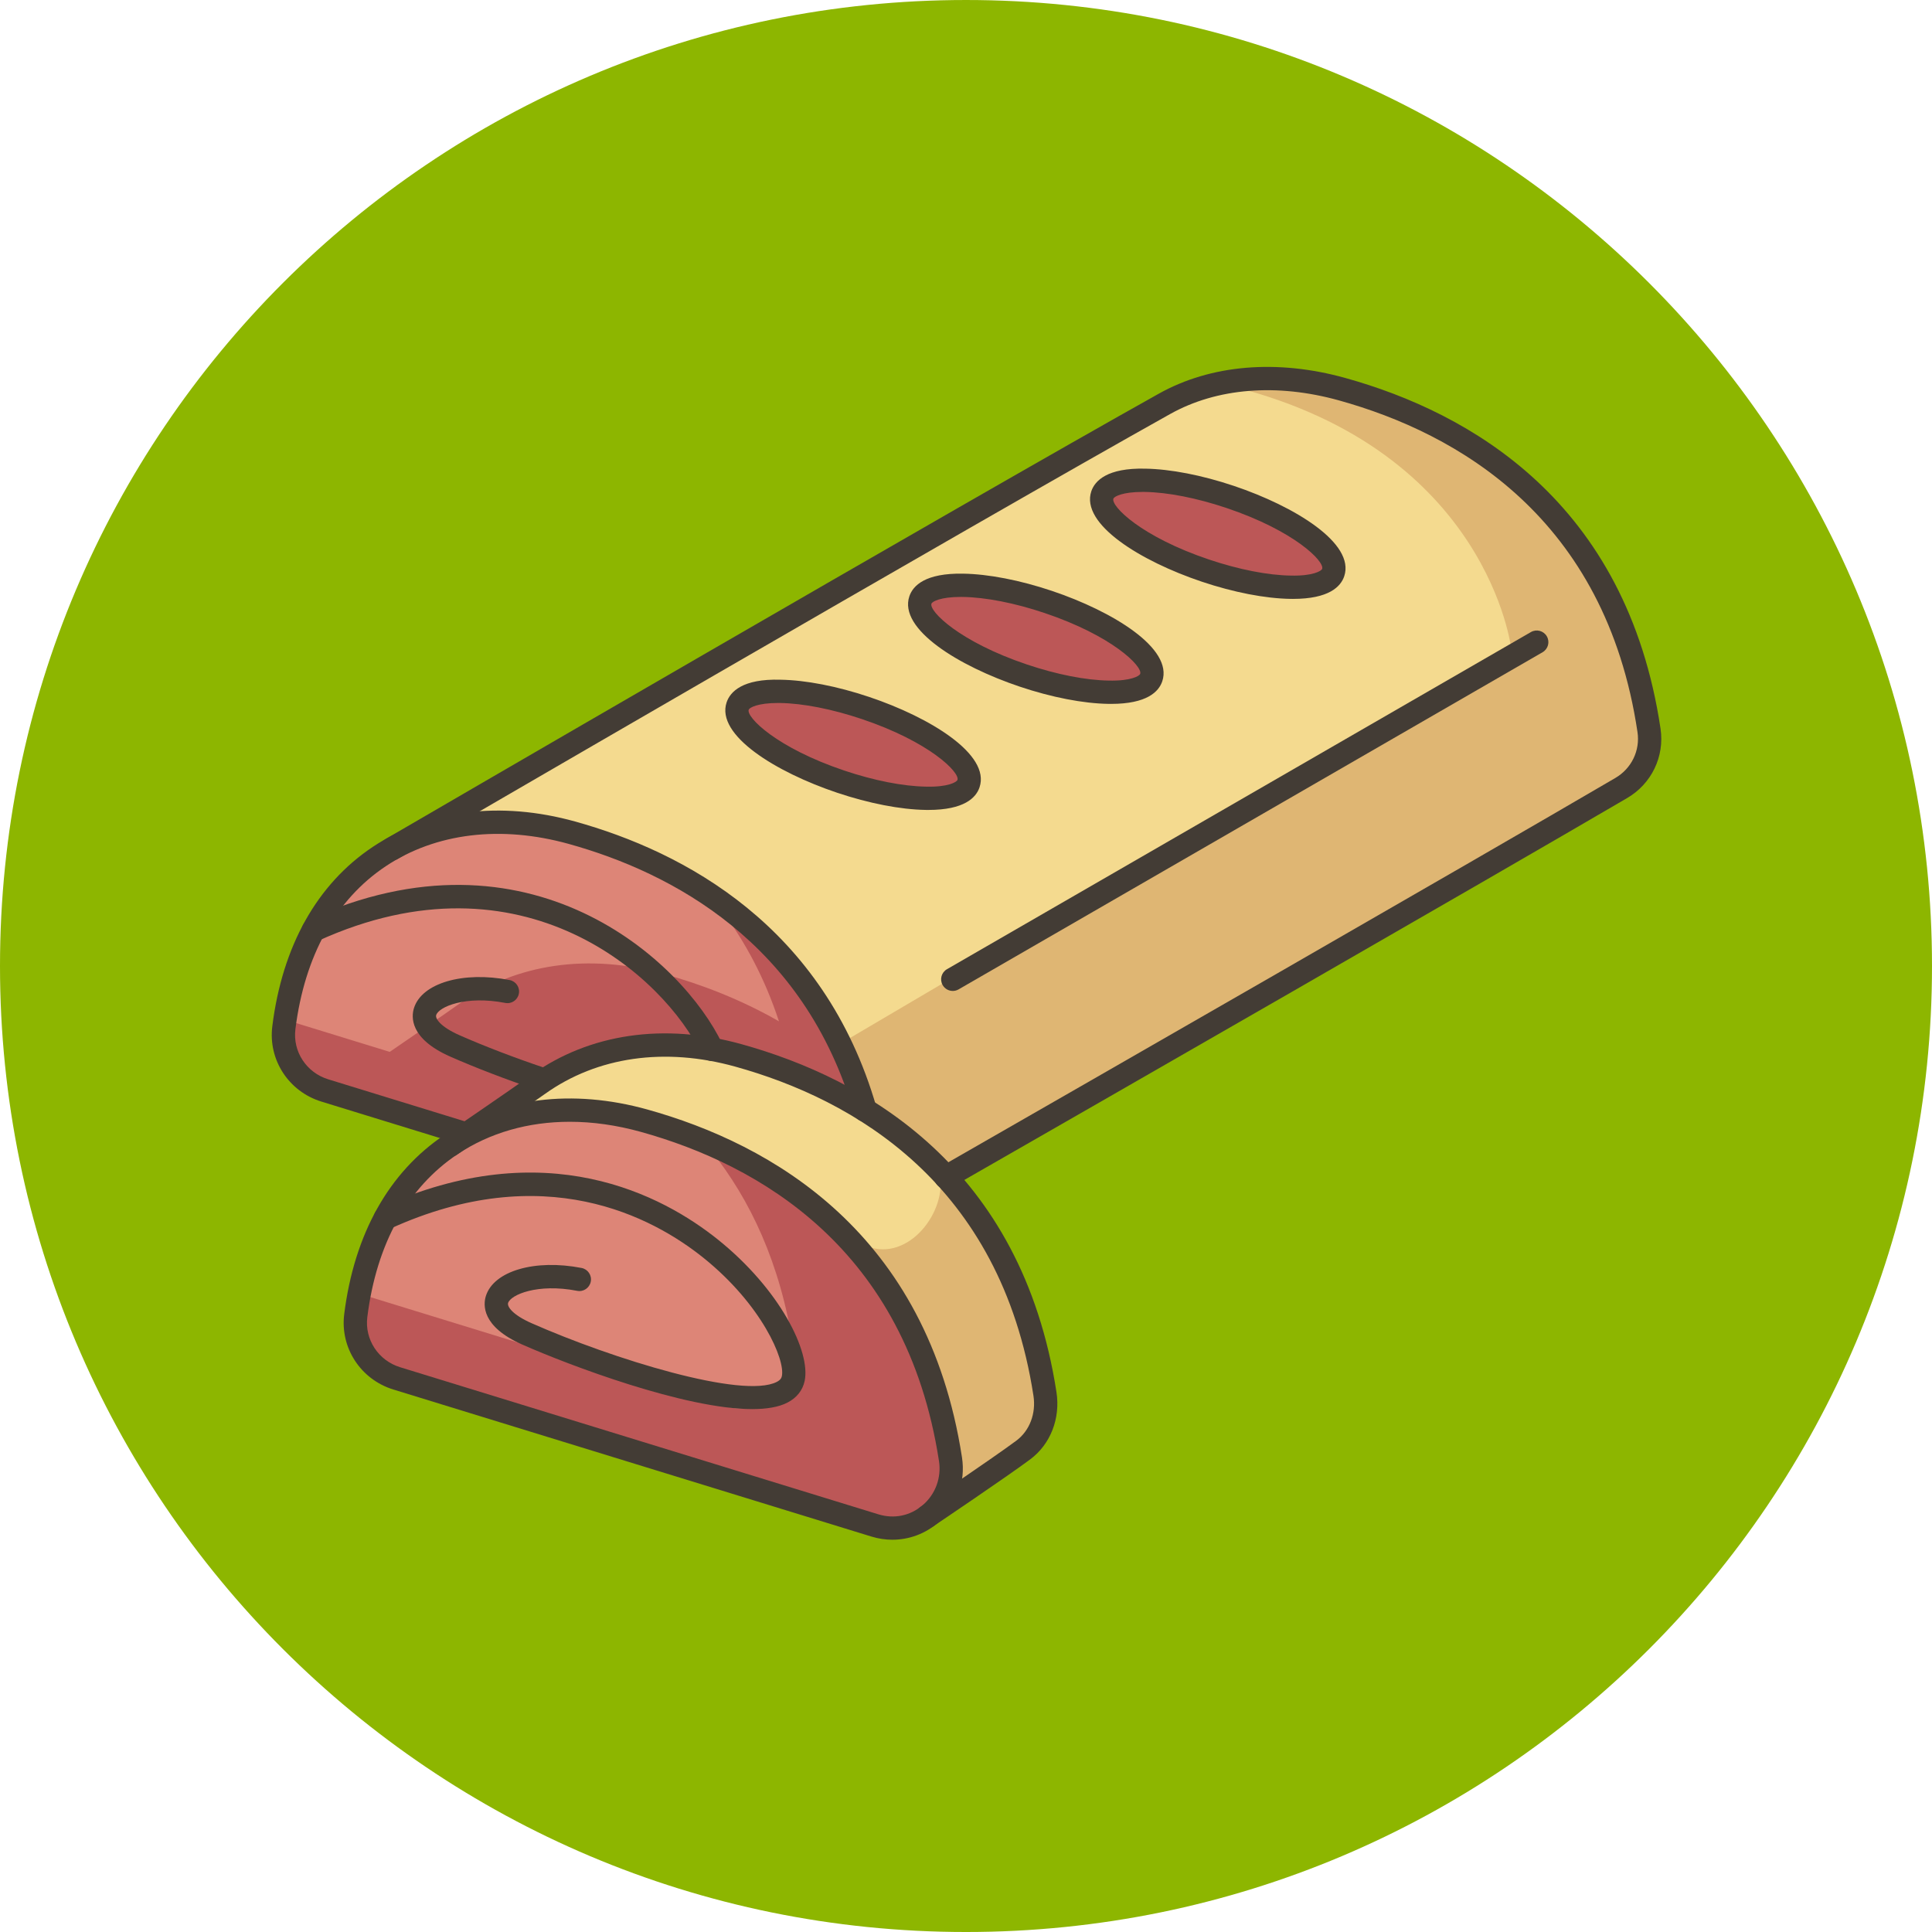
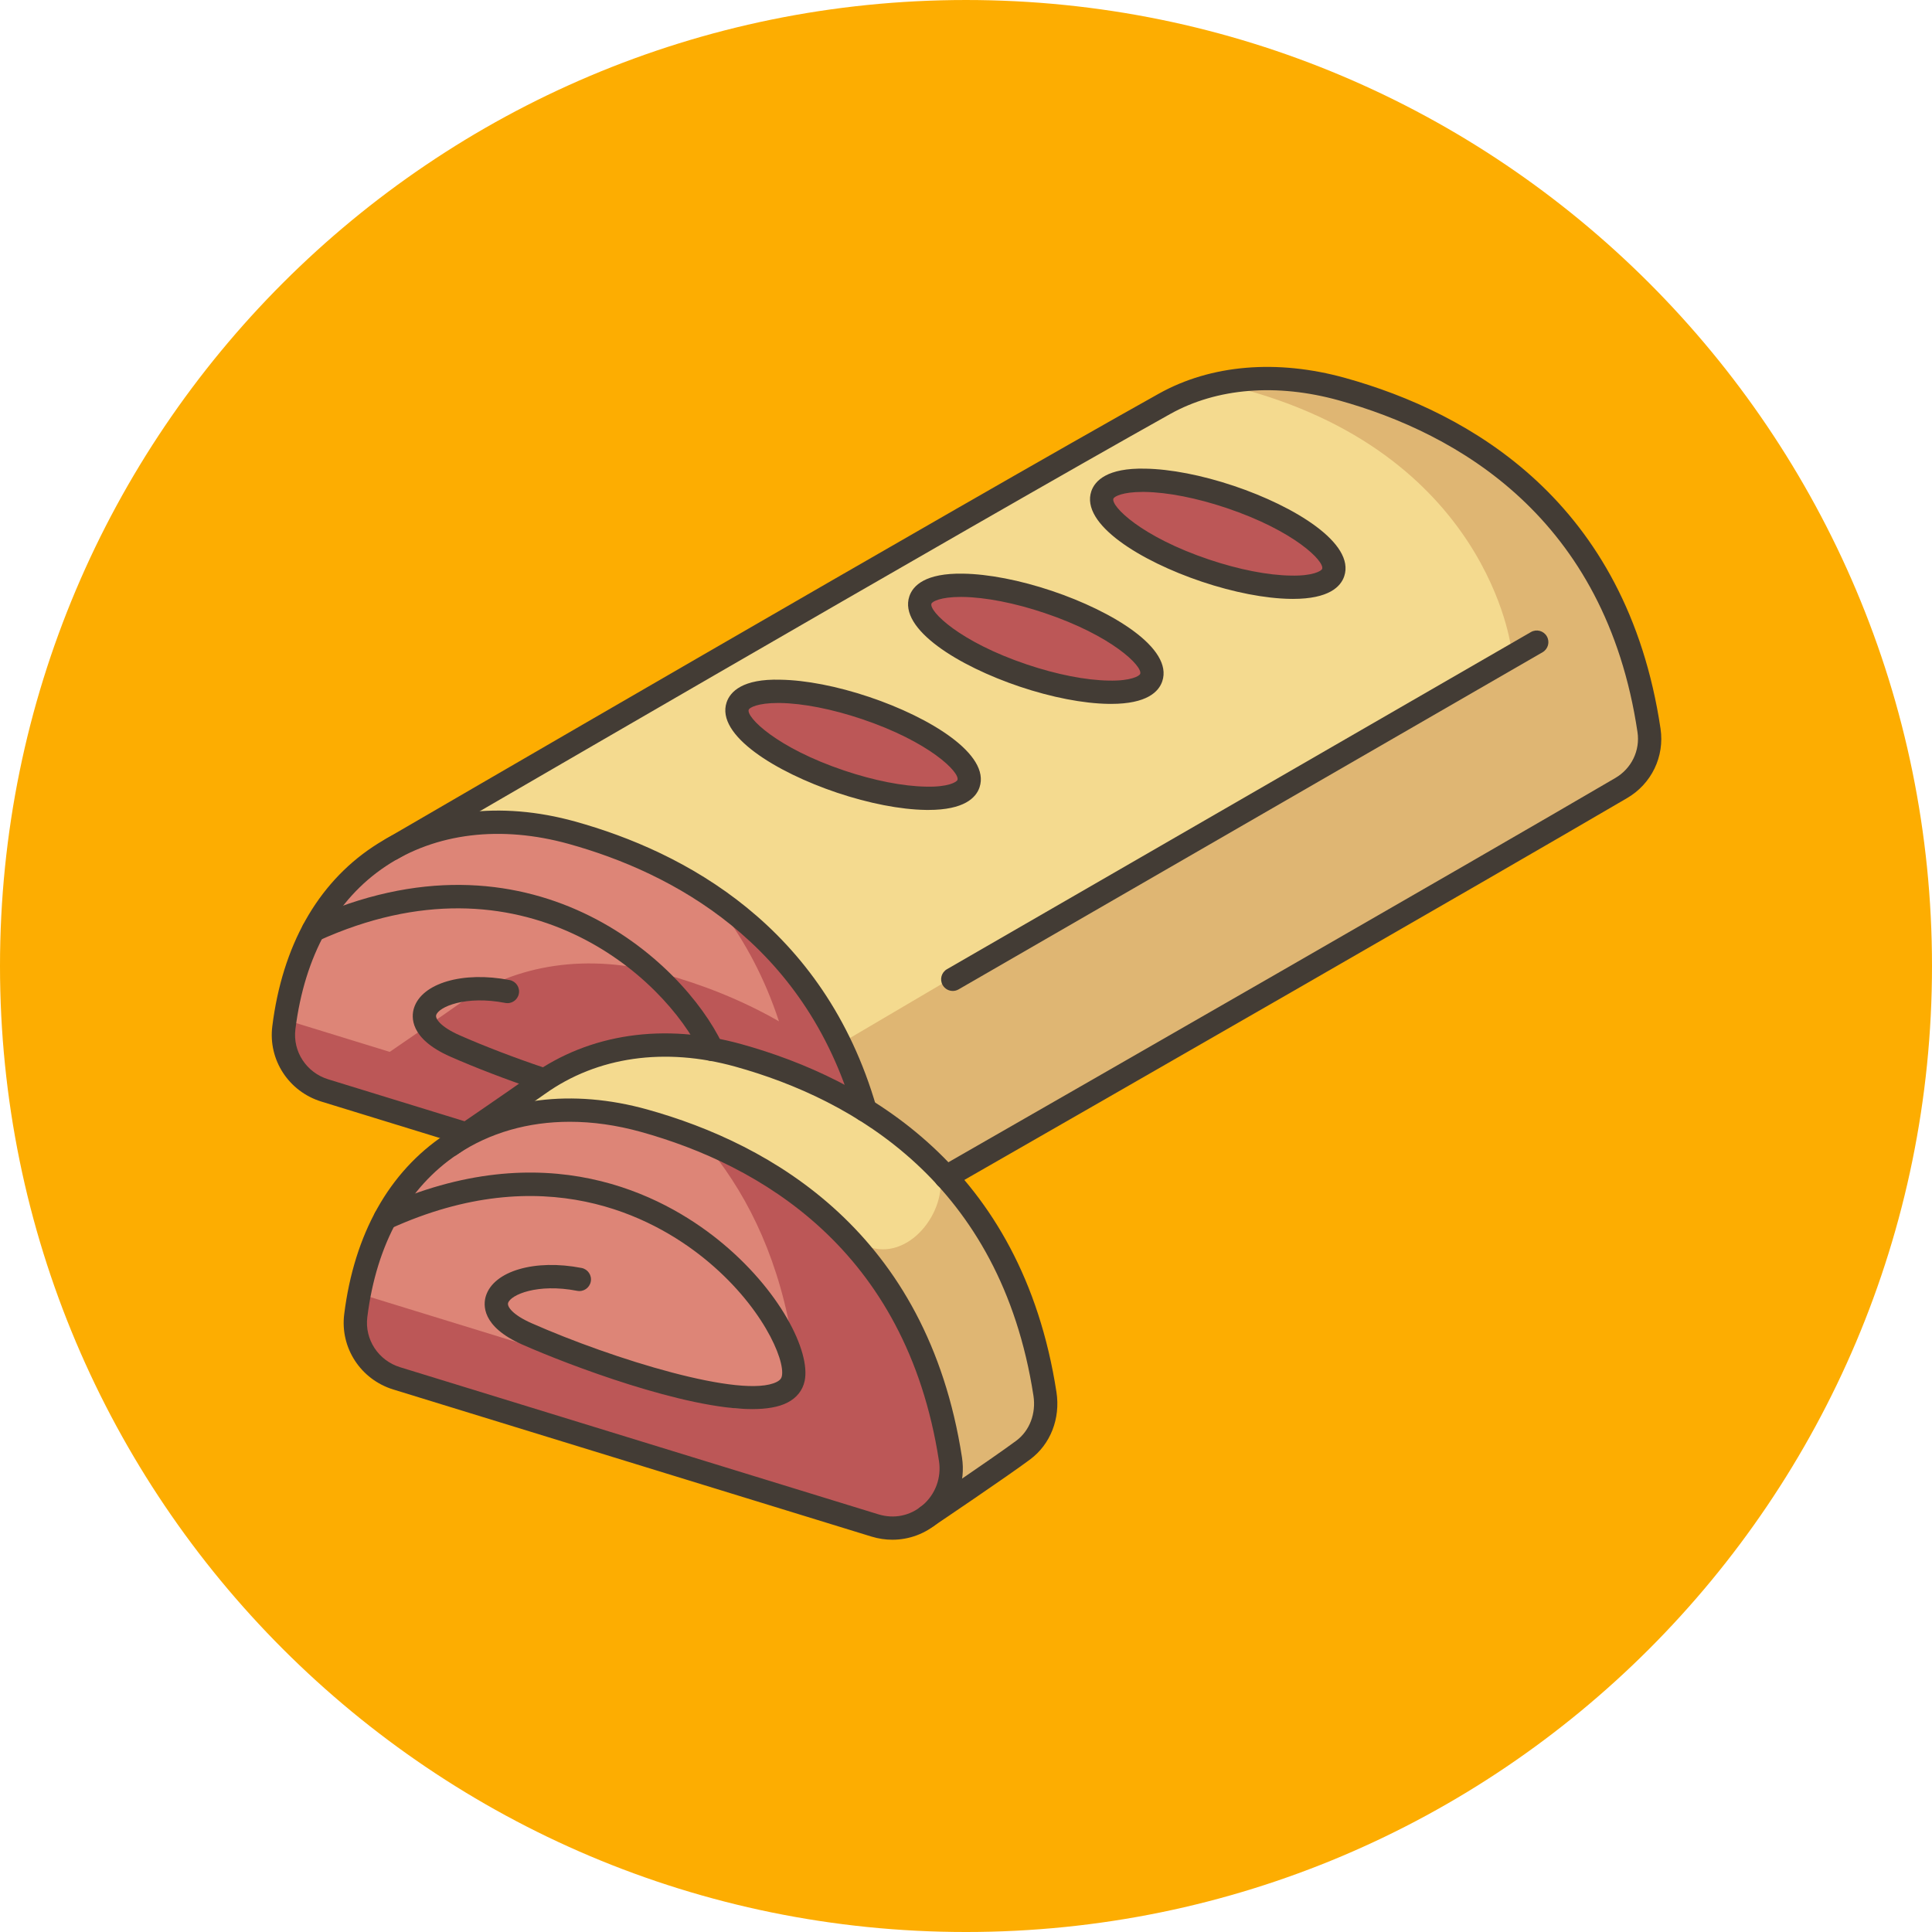
<svg xmlns="http://www.w3.org/2000/svg" version="1.1" id="svg18" width="1000" height="1000" viewBox="0 0 1000 1000">
  <defs id="defs22">
    <clipPath clipPathUnits="userSpaceOnUse" id="clipPath34">
      <path d="M 0,3236.692 H 3834.782 V 0 H 0 Z" id="path32" />
    </clipPath>
  </defs>
  <g id="g26" transform="matrix(1.333333,0,0,-1.333333,0,4315.587)">
-     <rect style="fill:#8db600;fill-opacity:1;stroke-width:0;stroke-linecap:round" id="rect1" width="750" height="750" x="1.3125001e-05" y="-3236.69" transform="scale(1,-1)" ry="375" rx="375" />
+     <rect style="fill:#FDAD01;fill-opacity:1;stroke-width:0;stroke-linecap:round" id="rect1" width="750" height="750" x="1.3125001e-05" y="-3236.69" transform="scale(1,-1)" ry="375" rx="375" />
    <g id="g28" transform="matrix(0.1406645,0,0,0.1406645,105.4955,2638.969)">
      <g id="g30" clip-path="url(#clipPath34)">
        <g id="g36" transform="translate(151.1082,1255.264)">
          <path d="m 0,0 383.651,-118.015 c 58.837,40.336 152.415,104.657 191.943,132.798 155.817,110.95 356.643,140.171 565.44,82.044 C 1242.702,68.565 1351.981,26.975 1457.753,-33.701 1310.3,415.161 952.387,602.78 673.221,680.393 480.729,733.844 296.507,711.339 154.562,616.772 12.774,522.331 -75.876,362.857 -101.786,155.613 -110.464,86.25 -67.653,20.81 0,0" style="fill:#dd8577;fill-opacity:1;fill-rule:nonzero;stroke:none" id="path38" />
        </g>
        <g id="g40" transform="translate(1243.666,1734.34)">
          <path d="m 0,0 c 63.09,-84.965 117.079,-184.946 156.076,-303.659 -105.772,60.676 -215.051,102.266 -316.719,130.528 -208.798,58.127 -409.623,28.906 -565.44,-82.044 -39.524,-28.141 -133.102,-92.462 -191.943,-132.798 l -273.054,83.994 c -0.965,-6.589 -2.428,-12.792 -3.264,-19.483 -8.678,-69.363 34.133,-134.804 101.786,-155.613 l 383.651,-118.015 c 58.837,40.336 152.415,104.656 191.943,132.798 155.817,110.95 356.643,140.171 565.44,82.044 101.668,-28.262 210.947,-69.853 316.719,-130.528 C 287.679,-276.804 151.831,-113.546 0,0" style="fill:#bc5757;fill-opacity:1;fill-rule:nonzero;stroke:none" id="path42" />
        </g>
        <g id="g44" transform="translate(1270.549,2305.89)">
          <path d="m 0,0 c 11.707,34.838 57.233,53.859 132.937,51.473 68.218,-1.035 153.494,-17.639 240.105,-46.734 161.796,-54.33 320,-153.071 294.498,-228.994 -11.346,-33.772 -54.911,-51.537 -126.173,-51.537 -2.229,0 -4.473,0 -6.764,0.063 -68.218,1.036 -153.495,17.639 -240.105,46.734 C 132.701,-174.665 -25.501,-75.924 0,0 m 504.315,292.677 c 11.692,34.839 56.998,54.11 132.937,51.474 68.218,-1.036 153.495,-17.639 240.105,-46.734 161.797,-54.33 320,-153.072 294.498,-228.995 -11.346,-33.772 -54.91,-51.536 -126.173,-51.536 -2.228,0 -4.473,0 -6.764,0.062 C 970.701,17.984 885.423,34.587 798.813,63.683 637.016,118.012 478.814,216.754 504.315,292.677 m 502.135,289.79 c 11.691,34.839 57.405,54.141 132.936,51.473 68.218,-1.035 153.495,-17.639 240.106,-46.733 161.796,-54.331 319.999,-153.072 294.497,-228.995 -11.346,-33.772 -54.942,-51.568 -126.22,-51.568 -2.213,0 -4.441,0.031 -6.701,0.063 -68.234,1.036 -153.51,17.639 -240.121,46.734 -161.796,54.361 -319.999,153.102 -294.497,229.026 M -437.62,-339.287 c 294.169,-81.784 674.006,-282.022 818.124,-770.325 74.974,-47.242 147.304,-104.857 213.003,-174.912 432.229,247.791 1450.433,832.059 1852.068,1067.048 50.375,29.472 77.414,85.497 68.877,142.745 -89.435,600.389 -503.75,836.382 -835.551,928.658 -175.622,48.743 -345.265,34.933 -477.699,-38.981 -431.61,-241.01 -1560.183,-895.715 -1975.758,-1137.138 104.905,20.82 219.517,15.546 336.936,-17.095" style="fill:#f4da8f;fill-opacity:1;fill-rule:nonzero;stroke:none" id="path46" />
        </g>
        <g id="g48" transform="translate(1575.278,2107.34)">
          <path d="m 0,0 c 83.566,-28.059 165.375,-44.066 230.375,-45.071 66.901,-0.533 96.921,14.658 101.959,29.598 12.131,36.094 -86.344,125.168 -274.253,188.318 -83.567,28.059 -165.375,44.066 -230.376,45.071 -2.119,0.031 -4.19,0.031 -6.246,0.031 -63.086,0 -90.848,-15.129 -95.712,-29.629 C -286.384,152.224 -187.91,63.149 0,0" style="fill:#bc5757;fill-opacity:1;fill-rule:nonzero;stroke:none" id="path50" />
        </g>
        <g id="g52" transform="translate(2581.728,2689.776)">
          <path d="m 0,0 c 83.55,-28.059 165.358,-44.066 230.359,-45.039 67.418,-0.722 96.953,14.626 101.975,29.597 12.131,36.094 -86.344,125.169 -274.254,188.318 -83.565,28.06 -165.374,44.066 -230.375,45.071 -2.119,0.031 -4.19,0.031 -6.246,0.031 -63.087,0 -90.848,-15.128 -95.713,-29.629 C -286.385,152.255 -187.91,63.149 0,0" style="fill:#bc5757;fill-opacity:1;fill-rule:nonzero;stroke:none" id="path54" />
        </g>
        <g id="g56" transform="translate(2079.594,2400.018)">
          <path d="m 0,0 c 83.565,-28.06 165.374,-44.066 230.375,-45.071 66.821,-0.816 96.921,14.626 101.959,29.597 12.131,36.095 -86.344,125.169 -274.254,188.318 -83.566,28.06 -165.375,44.067 -230.376,45.071 -2.118,0.031 -4.189,0.031 -6.245,0.031 -63.087,0 -90.848,-15.128 -95.713,-29.628 C -286.385,152.224 -187.91,63.149 0,0" style="fill:#bc5757;fill-opacity:1;fill-rule:nonzero;stroke:none" id="path58" />
        </g>
        <g id="g60" transform="translate(1846.299,992.655)">
          <path d="m 0,0 c -0.071,0.126 -0.063,0.269 -0.133,0.396 -66.132,71.751 -139.481,130.152 -215.499,177.8 -0.502,0.253 -0.941,0.561 -1.412,0.866 -114.36,71.446 -234.699,118.561 -345.713,149.427 -199.35,55.397 -390.43,27.965 -538.197,-77.273 -20.511,-14.605 -55.557,-38.939 -92.723,-64.589 115.91,31.651 245.543,29.815 378.762,-7.223 339.082,-94.253 763.112,-335.111 857.585,-947.176 4.99,-32.279 1.239,-64.323 -9.949,-93.478 63.576,43.289 147.77,101.106 185.257,129.007 41.619,30.947 62.192,84.461 53.67,139.638 C 231.635,-333.37 130.731,-142.65 2.327,-2.316 1.585,-1.489 0.573,-1.004 0,0" style="fill:#f4da8f;fill-opacity:1;fill-rule:nonzero;stroke:none" id="path62" />
        </g>
        <g id="g64" transform="translate(1857.206,219.9871)">
          <path d="m 0,0 c -91.868,595.115 -504.472,829.383 -834.421,921.125 -68.359,18.989 -135.667,28.405 -200.417,28.405 -116.569,0 -224.75,-30.593 -315.782,-90.532 -2.688,-1.84 -4.641,-3.172 -4.798,-3.282 0,-0.002 -0.01,-0.002 -0.01,-0.004 -140.36,-94.644 -228.241,-253.33 -254.002,-459.366 -8.678,-69.332 34.133,-134.804 101.786,-155.645 l 1319.779,-405.919 c 48.366,-14.877 100.029,-4.049 138.163,28.906 C -10.624,-102.508 7.957,-51.568 0,0" style="fill:#dd8577;fill-opacity:1;fill-rule:nonzero;stroke:none" id="path66" />
        </g>
        <g id="g68" transform="translate(1857.206,219.9871)">
          <path d="m 0,0 c -74.837,484.785 -362.504,730.083 -644.958,853.979 107.872,-134.752 191.257,-310.541 226.728,-540.302 7.956,-51.569 -10.625,-102.508 -49.701,-136.312 -38.134,-32.955 -89.796,-43.783 -138.162,-28.906 l -993.676,305.62 c -3.617,-18.93 -7.179,-37.91 -9.659,-57.733 -8.678,-69.332 34.133,-134.804 101.786,-155.645 l 1319.779,-405.919 c 48.366,-14.877 100.029,-4.049 138.163,28.906 C -10.624,-102.508 7.957,-51.568 0,0" style="fill:#bc5757;fill-opacity:1;fill-rule:nonzero;stroke:none" id="path70" />
        </g>
        <g id="g72" transform="translate(3785,2231.159)">
          <path d="m 0,0 c -89.435,600.389 -503.75,836.382 -835.551,928.658 -101.644,28.211 -201.029,34.8 -292.614,21.578 701.022,-178.425 763.759,-722.13 763.759,-722.13 L -2203.609,-854.969 c 26.811,-55.24 50.457,-114.843 69.661,-179.912 74.974,-47.243 147.304,-104.857 213.004,-174.912 432.228,247.791 1450.432,832.059 1852.067,1067.048 C -18.502,-113.273 8.537,-57.249 0,0" style="fill:#dfb673;fill-opacity:1;fill-rule:nonzero;stroke:none" id="path74" />
        </g>
        <g id="g76" transform="translate(1622.993,819.6443)">
          <path d="m 0,0 h -0.004 c 126.742,-143.116 225.97,-335.55 265.98,-594.762 4.99,-32.278 1.239,-64.322 -9.95,-93.477 63.577,43.289 147.771,101.106 185.257,129.007 41.619,30.947 62.193,84.461 53.671,139.637 -40.014,259.236 -140.917,449.955 -269.322,590.289 -0.741,0.827 -1.754,1.313 -2.326,2.317 -0.071,0.126 -0.063,0.268 -0.134,0.396 C 229.222,60.789 112.187,-66.136 0,0" style="fill:#dfb673;fill-opacity:1;fill-rule:nonzero;stroke:none" id="path78" />
        </g>
        <g id="g80" transform="translate(1860.266,968.5193)">
          <path d="m 0,0 c -11.142,0 -21.97,5.807 -27.918,16.164 -8.82,15.379 -3.499,35.026 11.896,43.847 425.41,243.871 1458.6,836.696 1863.766,1073.757 44.679,26.145 68.657,75.766 61.094,126.487 -88.164,591.851 -496.735,824.55 -823.97,915.538 -171.511,47.676 -336.838,34.369 -465.553,-37.506 C 88.572,1841.938 -1496.704,919.65 -1512.648,910.36 c -15.316,-8.914 -35.011,-3.735 -43.941,11.613 -8.929,15.348 -3.735,35.027 11.613,43.941 15.96,9.29 1601.706,931.859 2132.967,1228.492 143.562,80.192 326.167,95.571 514.093,43.344 345.579,-96.104 777.094,-342.048 870.343,-968.017 11.439,-76.834 -24.749,-151.972 -92.23,-191.456 C 1474.812,841.09 441.433,248.171 15.96,4.269 10.907,1.381 5.414,0 0,0" style="fill:#433c35;fill-opacity:1;fill-rule:nonzero;stroke:none" id="path82" />
        </g>
        <g id="g84" transform="translate(1879.459,1514.515)">
          <path d="m 0,0 c -11.111,0 -21.908,5.744 -27.872,16.07 -8.866,15.379 -3.609,35.027 11.77,43.909 l 1611.625,930.448 c 15.395,8.913 35.011,3.609 43.91,-11.77 8.866,-15.379 3.609,-35.027 -11.77,-43.909 L 16.038,4.3 C 10.969,1.381 5.445,0 0,0" style="fill:#433c35;fill-opacity:1;fill-rule:nonzero;stroke:none" id="path86" />
        </g>
        <g id="g88" transform="translate(537.4896,1087.473)">
          <path d="m 0,0 c -3.139,0 -6.324,0.439 -9.463,1.412 l -391.089,120.304 c -90.063,27.682 -147.03,115.031 -135.448,207.683 27.699,221.587 123.646,392.831 277.455,495.308 153.762,102.413 351.998,127.24 558.3,69.928 299.472,-83.267 686.843,-287.593 831.455,-788.047 4.912,-17.043 -4.912,-34.87 -21.955,-39.798 -17.074,-4.803 -34.87,4.897 -39.797,21.971 C 933.068,560.717 566.241,753.805 282.524,832.679 94.551,884.968 -84.963,863.092 -222.906,771.193 -360.691,679.419 -446.91,523.9 -472.223,321.427 c -7.705,-61.612 30.382,-119.77 90.565,-138.257 L 9.432,62.866 C 26.396,57.625 35.922,39.641 30.696,22.692 26.458,8.882 13.731,0 0,0" style="fill:#433c35;fill-opacity:1;fill-rule:nonzero;stroke:none" id="path90" />
        </g>
        <g id="g92" transform="translate(741.1712,1240.168)">
          <path d="m 0,0 c -3.39,0 -6.827,0.533 -10.216,1.663 -82.436,27.651 -169.345,61.016 -238.411,91.491 -112.63,49.747 -107.514,110.166 -100.091,133.831 21.688,69.176 135.306,102.446 264.1,77.4 17.42,-3.39 28.797,-20.244 25.408,-37.664 -3.374,-17.45 -20.198,-28.939 -37.68,-25.423 -109.82,21.249 -183.422,-10.986 -190.499,-33.552 -3.013,-9.604 11.739,-32.391 64.719,-55.773 C -155.315,122.25 -70.431,89.671 10.216,62.615 27.055,56.966 36.11,38.762 30.476,21.907 25.957,8.475 13.433,0 0,0" style="fill:#433c35;fill-opacity:1;fill-rule:nonzero;stroke:none" id="path94" />
        </g>
        <g id="g96" transform="translate(1215.011,1321.144)">
          <path d="m 0,0 c -12.021,0 -23.556,6.779 -29.048,18.361 -101.205,213.365 -492.891,570.666 -1057.688,313.361 -16.18,-7.344 -35.215,-0.22 -42.576,15.913 -7.359,16.164 -0.219,35.216 15.929,42.591 C -505.116,667.399 -81.008,277.957 29.017,45.918 36.627,29.88 29.801,10.703 13.763,3.107 9.306,1.004 4.614,0 0,0" style="fill:#433c35;fill-opacity:1;fill-rule:nonzero;stroke:none" id="path98" />
        </g>
        <g id="g100" transform="translate(1901.304,2601.894)">
          <path d="m 0,0 c -55.57,0 -78.717,-12.648 -80.742,-18.675 -6.936,-20.652 77.038,-105.081 264.147,-167.948 82.029,-27.557 162.111,-43.282 225.495,-44.254 60.168,-1.319 84.414,12.397 86.501,18.643 6.937,20.652 -77.038,105.081 -264.147,167.948 C 149.226,-16.729 69.144,-1.004 5.759,-0.031 3.798,0 1.883,0 0,0 m 414.833,-295.188 c -2.276,0 -4.567,0 -6.905,0.063 -69.835,1.067 -156.838,17.953 -244.987,47.55 -168.088,56.464 -335.111,158.595 -304.604,249.364 9.871,29.378 43.847,64.342 148.395,62.428 69.834,-1.068 156.837,-17.953 244.986,-47.55 168.09,-56.465 335.112,-158.596 304.604,-249.365 -9.635,-28.719 -42.12,-62.49 -141.489,-62.49" style="fill:#433c35;fill-opacity:1;fill-rule:nonzero;stroke:none" id="path102" />
        </g>
        <g id="g104" transform="translate(1396.988,2309.217)">
          <path d="m 0,0 c -55.554,0 -78.717,-12.648 -80.741,-18.675 -6.936,-20.652 77.037,-105.081 264.147,-167.948 82.028,-27.557 162.111,-43.282 225.495,-44.255 59.995,-1.569 84.414,12.398 86.501,18.644 6.936,20.652 -77.038,105.081 -264.148,167.948 C 149.227,-16.729 69.144,-1.004 5.76,-0.031 3.798,0 1.883,0 0,0 m 414.833,-295.188 c -2.275,0 -4.566,0 -6.905,0.063 -69.834,1.066 -156.837,17.953 -244.986,47.55 -168.089,56.464 -335.111,158.595 -304.604,249.364 9.855,29.378 44.145,65.409 148.394,62.427 69.835,-1.067 156.838,-17.952 244.986,-47.55 168.09,-56.464 335.113,-158.595 304.605,-249.364 -9.636,-28.719 -42.12,-62.49 -141.49,-62.49" style="fill:#433c35;fill-opacity:1;fill-rule:nonzero;stroke:none" id="path106" />
        </g>
        <g id="g108" transform="translate(2403.438,2891.684)">
          <path d="m 0,0 c -55.554,0 -78.717,-12.648 -80.741,-18.675 -6.937,-20.683 77.021,-105.113 264.147,-167.979 82.028,-27.557 162.111,-43.282 225.495,-44.223 59.759,-1.476 84.413,12.397 86.5,18.643 6.937,20.652 -77.037,105.081 -264.147,167.948 C 149.227,-16.729 69.144,-1.004 5.76,-0.031 3.798,0 1.883,0 0,0 m 414.786,-295.22 c -2.26,0 -4.535,0.032 -6.858,0.063 -69.834,1.067 -156.853,17.953 -244.986,47.551 -168.089,56.463 -335.112,158.594 -304.604,249.395 9.855,29.378 44.317,64.781 148.394,62.427 69.834,-1.067 156.837,-17.952 244.986,-47.55 168.09,-56.464 335.112,-158.595 304.604,-249.364 -9.635,-28.719 -42.135,-62.522 -141.536,-62.522" style="fill:#433c35;fill-opacity:1;fill-rule:nonzero;stroke:none" id="path110" />
        </g>
        <g id="g112" transform="translate(1808.117,31.7625)">
          <path d="m 0,0 c -10.326,0 -20.479,4.96 -26.694,14.188 -9.902,14.719 -6.011,34.681 8.71,44.599 1.993,1.35 201.092,135.526 264.555,182.763 36.832,27.368 54.989,75.012 47.378,124.29 -90.55,586.61 -497.442,817.582 -822.84,908.037 -194.516,54.11 -380.794,27.494 -524.559,-74.856 -59.76,-42.56 -241.989,-167.101 -243.825,-168.357 -14.626,-9.98 -34.635,-6.214 -44.663,8.412 -10.012,14.657 -6.246,34.651 8.412,44.695 1.82,1.223 183.531,125.387 242.789,167.602 159.866,113.838 365.478,143.844 579.077,84.461 C -168.042,1240.294 261.699,996.14 357.475,375.632 368.727,302.753 340.935,231.601 284.925,189.95 220.27,141.866 26.161,11.017 17.922,5.493 12.414,1.789 6.167,0 0,0" style="fill:#433c35;fill-opacity:1;fill-rule:nonzero;stroke:none" id="path114" />
        </g>
        <g id="g116" transform="translate(822.4149,1153.447)">
          <path d="m 0,0 c -114.466,0 -220.521,-30.131 -309.375,-89.325 -137.786,-91.774 -224.004,-247.293 -249.317,-449.766 -7.706,-61.611 30.381,-119.77 90.581,-138.288 l 1319.763,-405.92 c 43.69,-13.433 88.493,-4.08 122.924,25.706 34.871,30.131 51.443,75.61 44.334,121.685 C 928.36,-349.267 521.452,-118.295 196.054,-27.84 129.139,-9.228 63.274,0 0,0 m 890.351,-1153.447 c -19.192,0 -38.589,2.856 -57.594,8.694 l -1319.779,405.919 c -90.079,27.746 -147.029,115.094 -135.447,207.715 27.698,221.556 123.646,392.831 277.47,495.307 153.73,102.414 352.014,127.209 558.285,69.929 343.632,-95.54 773.358,-339.694 869.149,-960.233 10.515,-68.076 -14.092,-135.401 -65.817,-180.126 -35.796,-30.915 -80.49,-47.205 -126.267,-47.205" style="fill:#433c35;fill-opacity:1;fill-rule:nonzero;stroke:none" id="path118" />
        </g>
        <g id="g120" transform="translate(1326.149,360.5037)">
          <path d="m 0,0 c -186.325,0 -506.214,121.339 -635.149,178.273 -112.614,49.748 -107.514,110.166 -100.107,133.8 21.704,69.207 135.228,102.477 264.116,77.431 17.419,-3.39 28.797,-20.244 25.407,-37.664 -3.374,-17.419 -20.15,-28.938 -37.679,-25.423 -109.727,21.249 -183.421,-11.017 -190.499,-33.552 -3.013,-9.604 11.738,-32.39 64.718,-55.773 223.44,-98.679 582.923,-209.944 676.705,-162.048 10.577,5.398 13.057,11.08 14.092,15.944 9.73,45.385 -55.852,197.389 -215.921,326.105 -140.8,113.21 -440.398,274.221 -865.102,80.725 -16.163,-7.376 -35.215,-0.251 -42.575,15.945 -7.36,16.132 -0.22,35.183 15.928,42.559 456.044,207.746 779.699,33.395 932.033,-89.137 C 75.625,330.78 161.859,158.688 144.471,77.492 138.9,51.536 122.391,30.884 96.733,17.796 72.393,5.366 39.123,0.031 0,0" style="fill:#433c35;fill-opacity:1;fill-rule:nonzero;stroke:none" id="path122" />
        </g>
      </g>
    </g>
  </g>
</svg>
